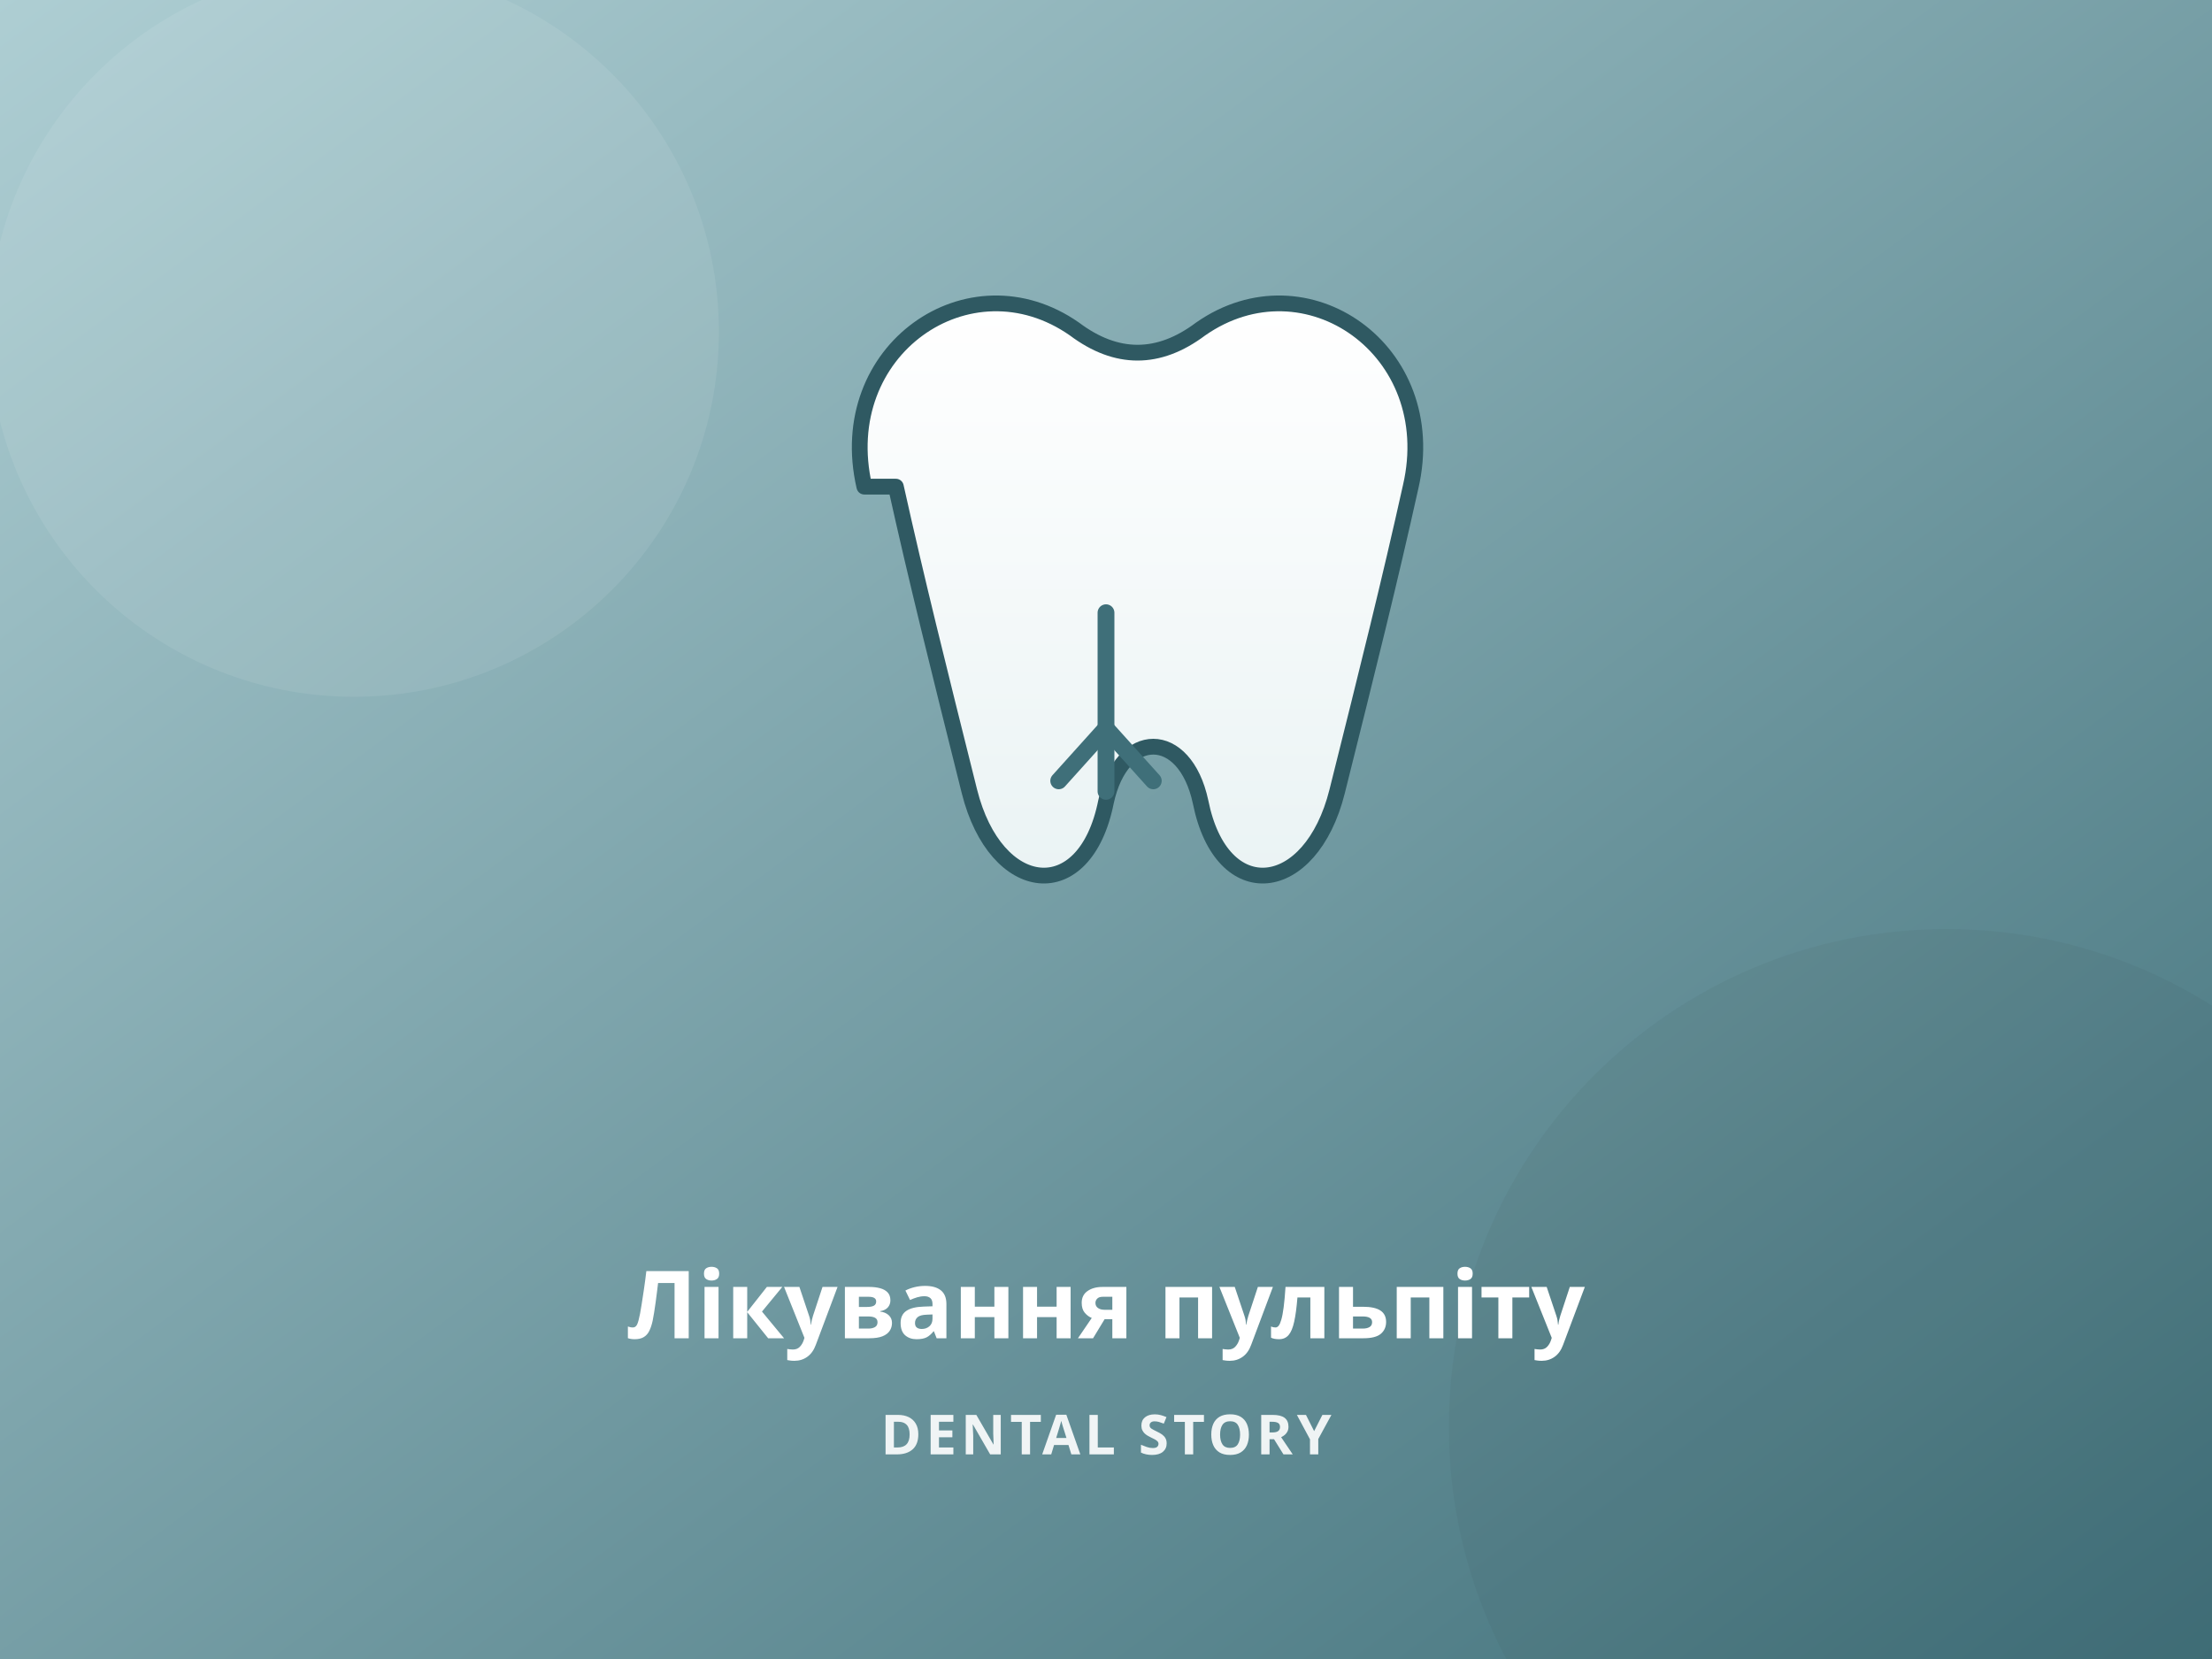
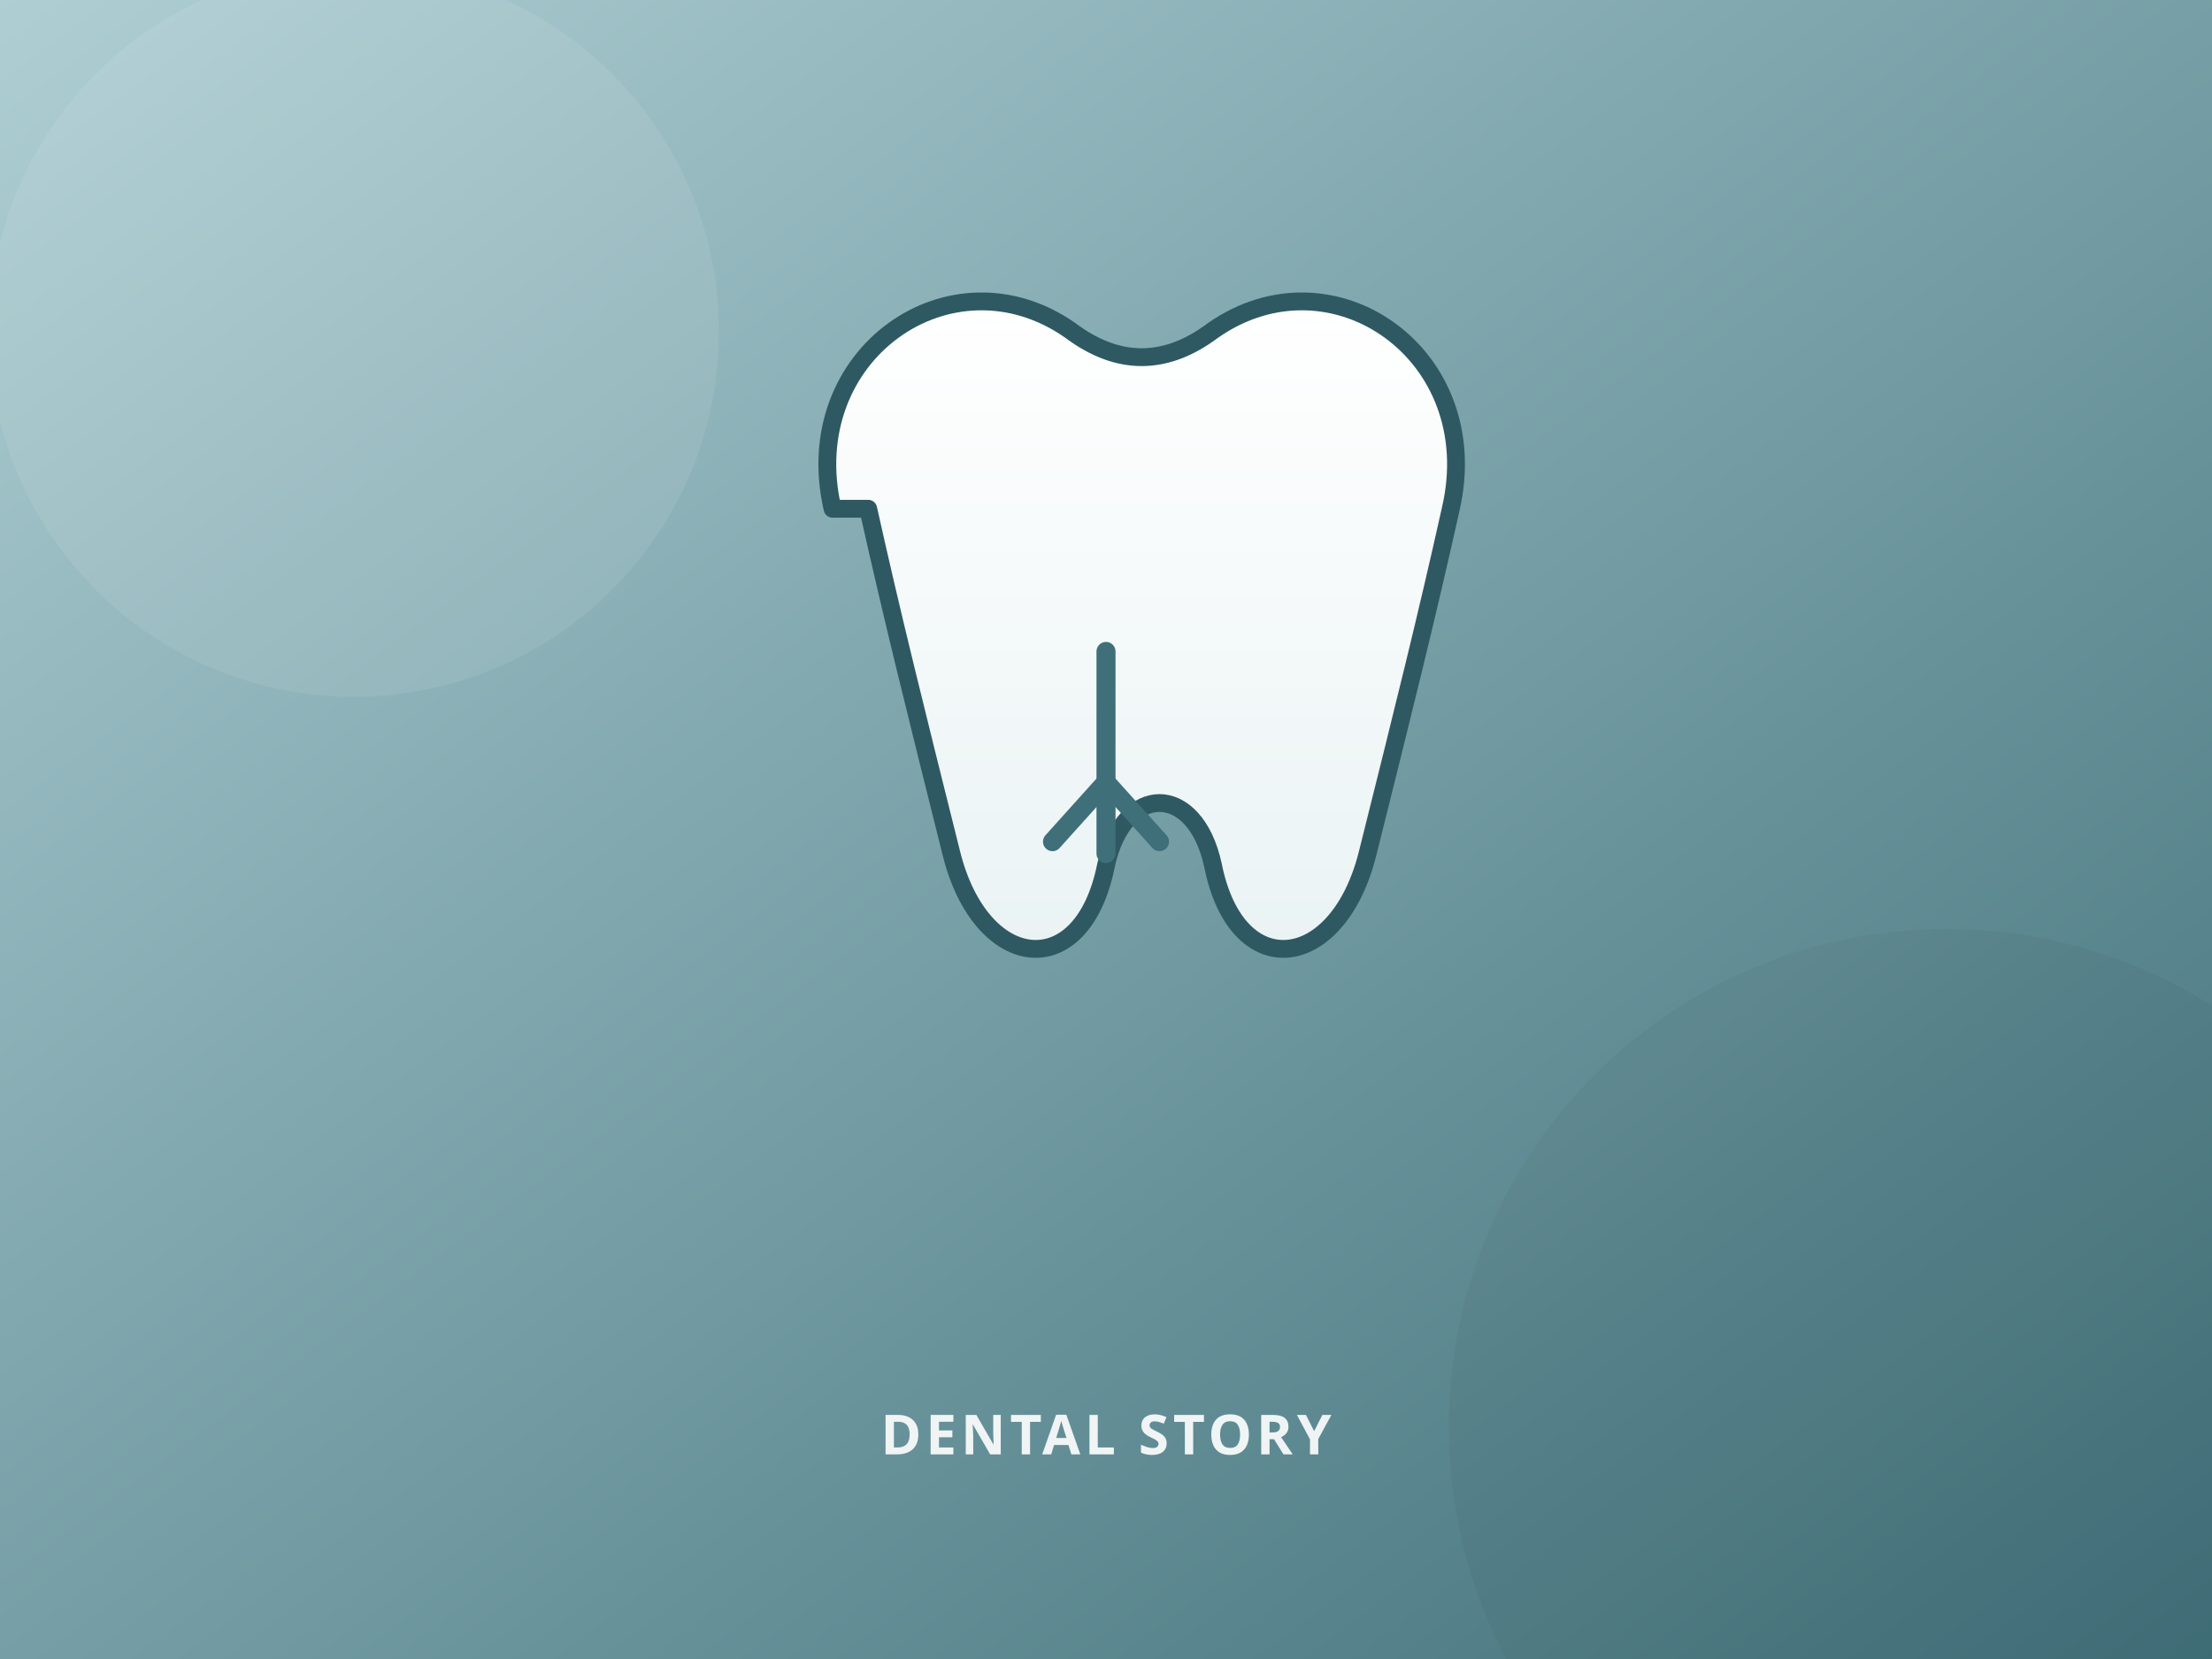
- <svg xmlns="http://www.w3.org/2000/svg" viewBox="0 0 800 600" width="800" height="600" role="img" aria-label="Лікування пульпіту">
+ <svg xmlns="http://www.w3.org/2000/svg" viewBox="0 0 800 600" width="800" height="600" role="img" aria-label="Dental Story service placeholder">
  <defs>
    <linearGradient id="bg4" x1="0" y1="0" x2="1" y2="1">
      <stop offset="0" stop-color="#AECED3" />
      <stop offset="1" stop-color="#3f6f79" />
    </linearGradient>
    <linearGradient id="tooth4" x1="0" y1="0" x2="0" y2="1">
      <stop offset="0" stop-color="#ffffff" />
      <stop offset="1" stop-color="#eaf3f4" />
    </linearGradient>
  </defs>
  <rect width="800" height="600" fill="url(#bg4)" />
  <circle cx="128" cy="120" r="132" fill="#ffffff" opacity="0.08" />
  <circle cx="704" cy="516" r="180" fill="#2C3E42" opacity="0.07" />
-   <path d="M 312.6 176 c -11.4 -49.4 38 -83.6 76 -57 c 15.2 11.4 30.4 11.4 45.6 0 c 38 -26.6 87.4 7.6 76 57 c -7.6 34.2 -15.2 64.6 -26.6 110.2 c -9.5 38 -41.8 41.8 -49.4 3.8 c -5.7 -26.6 -28.5 -26.6 -34.2 0 c -7.6 38 -39.9 34.2 -49.4 -3.8 c -11.4 -45.6 -19 -76 -26.6 -110.2 Z" fill="url(#tooth4)" stroke="#2F5962" stroke-width="5.7" stroke-linejoin="round" />
-   <g stroke="#3f6f79" stroke-width="6.08" fill="none" stroke-linecap="round" stroke-linejoin="round">
-     <path d="M 400 221.6 v 64.6" />
-     <path d="M 400 263.4 l -17.1 19" />
-     <path d="M 400 263.4 l 17.1 19" />
+   <path d="M 301.1 184 c -12.9 -55.9 43 -94.6 86 -64.5 c 17.2 12.9 34.4 12.9 51.6 0 c 43 -30.1 98.9 8.6 86 64.5 c -8.6 38.7 -17.2 73.1 -30.1 124.7 c -10.75 43 -47.3 47.3 -55.9 4.3 c -6.45 -30.1 -32.25 -30.1 -38.7 0 c -8.6 43 -45.15 38.7 -55.9 -4.3 c -12.9 -51.6 -21.5 -86 -30.1 -124.7 Z" fill="url(#tooth4)" stroke="#2F5962" stroke-width="6.45" stroke-linejoin="round" />
+   <g stroke="#3f6f79" stroke-width="6.88" fill="none" stroke-linecap="round" stroke-linejoin="round">
+     <path d="M 400 235.6 v 73.1" />
+     <path d="M 400 282.9 l -19.35 21.5" />
+     <path d="M 400 282.9 l 19.35 21.5" />
  </g>
-   <text x="400" y="484" text-anchor="middle" font-family="Nunito, Verdana, sans-serif" font-size="34" font-weight="800" fill="#ffffff">Лікування пульпіту</text>
  <g transform="translate(400,526)" text-anchor="middle">
    <text font-family="Nunito, Verdana, sans-serif" font-size="20" font-weight="700" fill="#ffffff" opacity="0.9" letter-spacing="1.5">DENTAL STORY</text>
  </g>
</svg>
